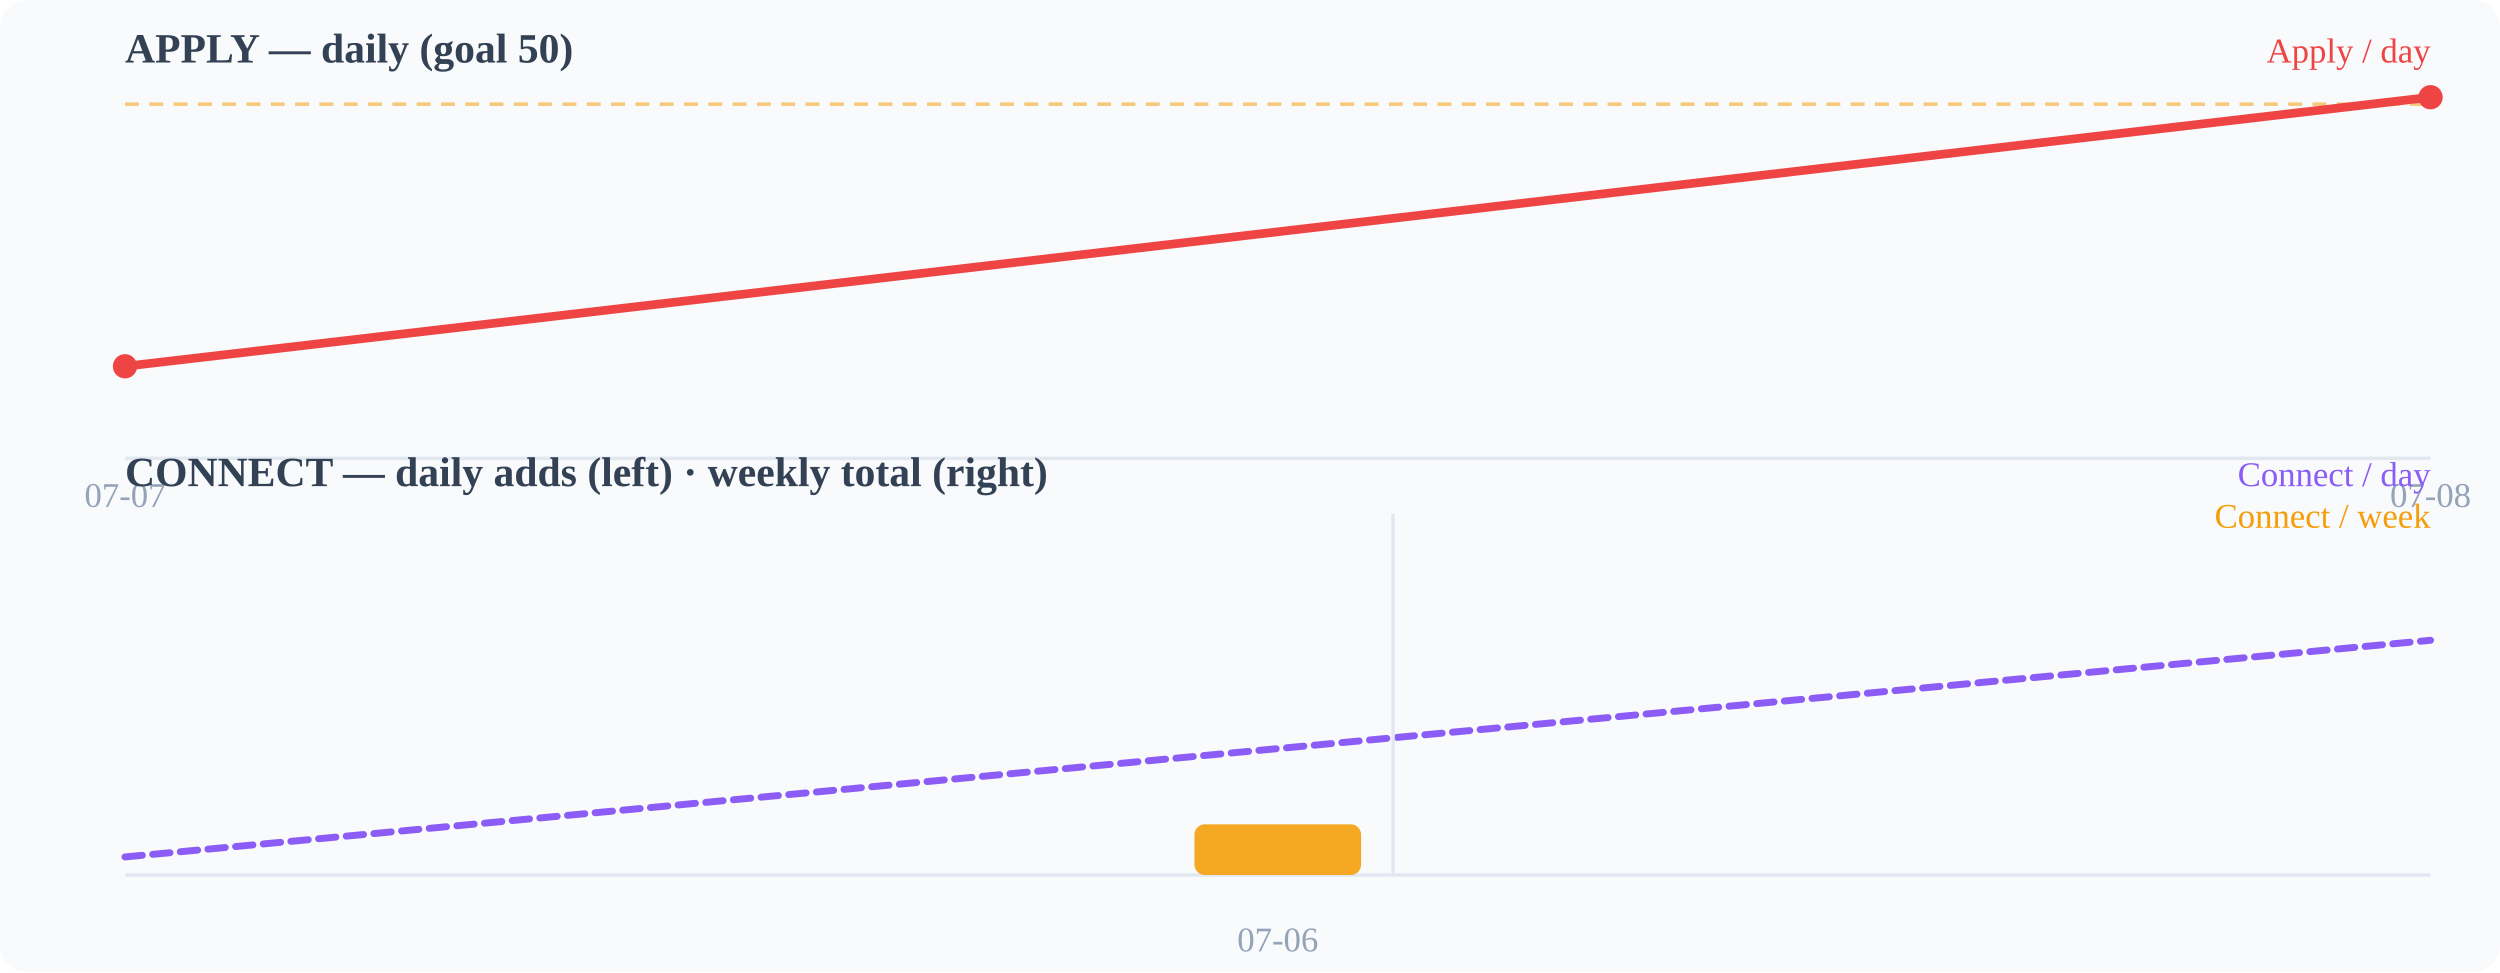
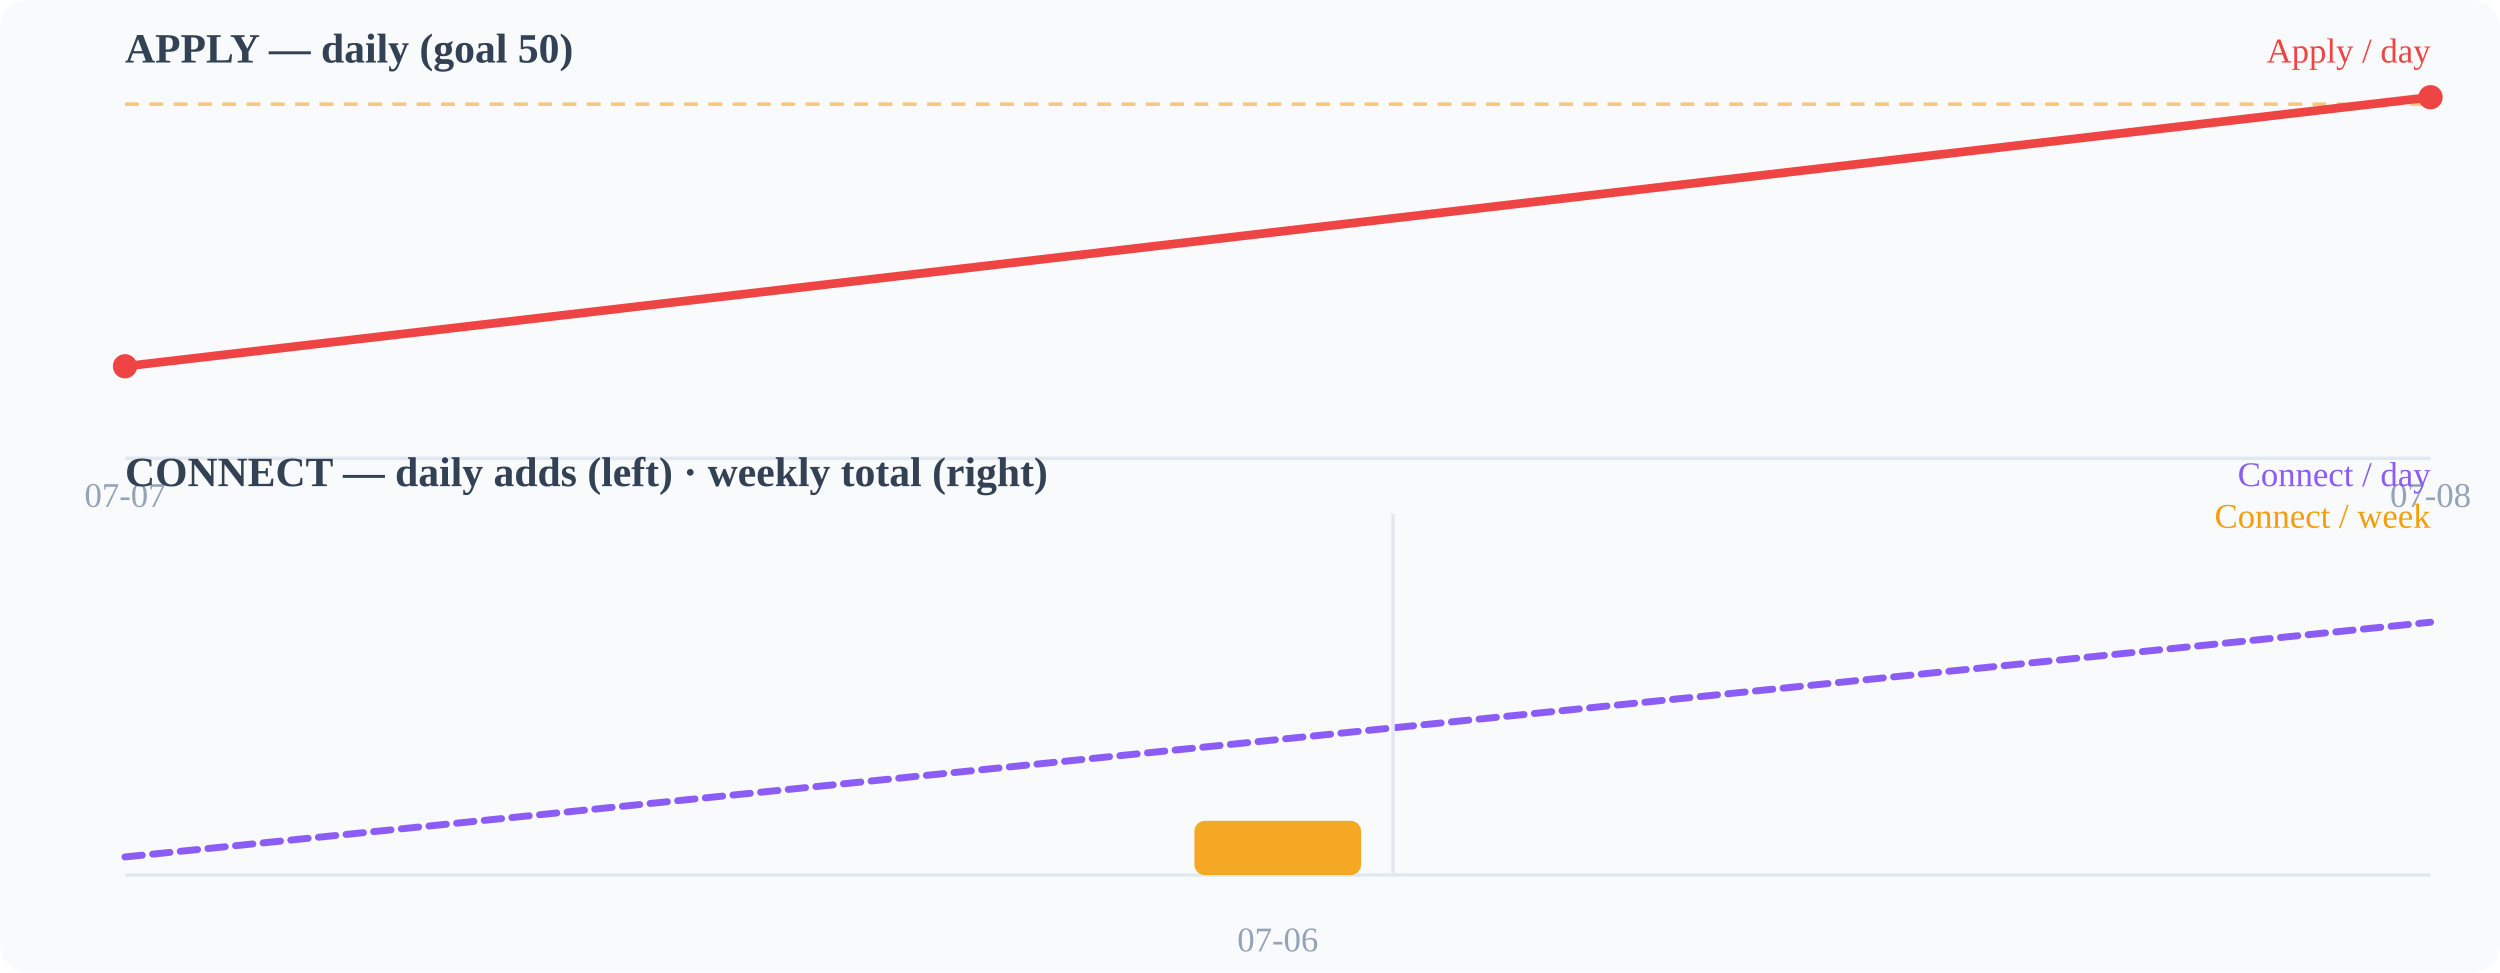
<svg xmlns="http://www.w3.org/2000/svg" width="720" height="280" viewBox="0 0 720 280">
  <rect width="720" height="280" fill="#f8fafc" rx="8" />
  <text x="36" y="18" font-size="12" font-weight="600" fill="#334155">APPLY — daily (goal 50)</text>
  <line x1="36" y1="132" x2="700" y2="132" stroke="#e2e8f0" stroke-width="1" />
  <line x1="36" y1="30.0" x2="700" y2="30.0" stroke="#f59e0b" stroke-width="1" stroke-dasharray="4 3" opacity="0.55" />
  <polyline points="36.0,105.5 700.0,28.0" fill="none" stroke="#ef4444" stroke-width="2.5" stroke-linecap="round" stroke-linejoin="round" />
  <circle cx="36" cy="105.49" r="3.5" fill="#ef4444" />
  <circle cx="700" cy="28" r="3.5" fill="#ef4444" />
  <text x="36" y="146" font-size="10" fill="#94a3b8" text-anchor="middle">07-07</text>
  <text x="700" y="146" font-size="10" fill="#94a3b8" text-anchor="middle">07-08</text>
  <text x="36" y="140" font-size="12" font-weight="600" fill="#334155">CONNECT — daily adds (left) · weekly total (right)</text>
  <line x1="36" y1="252" x2="700" y2="252" stroke="#e2e8f0" stroke-width="1" />
-   <polyline points="36.0,246.8 700.0,184.4" fill="none" stroke="#8b5cf6" stroke-width="2" stroke-linecap="round" stroke-linejoin="round" stroke-dasharray="5 3" />
-   <rect x="344.0" y="237.4" width="48" height="14.6" rx="3" fill="#f59e0b" opacity="0.9" />
+   <polyline points="36.0,246.8 700.0,179.2" fill="none" stroke="#8b5cf6" stroke-width="2" stroke-linecap="round" stroke-linejoin="round" stroke-dasharray="5 3" />
+   <rect x="344.0" y="236.4" width="48" height="15.6" rx="3" fill="#f59e0b" opacity="0.9" />
  <line x1="401.2" y1="148" x2="401.2" y2="252" stroke="#e2e8f0" stroke-width="1" />
  <text x="368" y="274" font-size="10" fill="#94a3b8" text-anchor="middle">07-06</text>
  <text x="700" y="18" font-size="10" fill="#ef4444" text-anchor="end">Apply / day</text>
  <text x="700" y="140" font-size="10" fill="#8b5cf6" text-anchor="end">Connect / day</text>
  <text x="700" y="152" font-size="10" fill="#f59e0b" text-anchor="end">Connect / week</text>
</svg>
